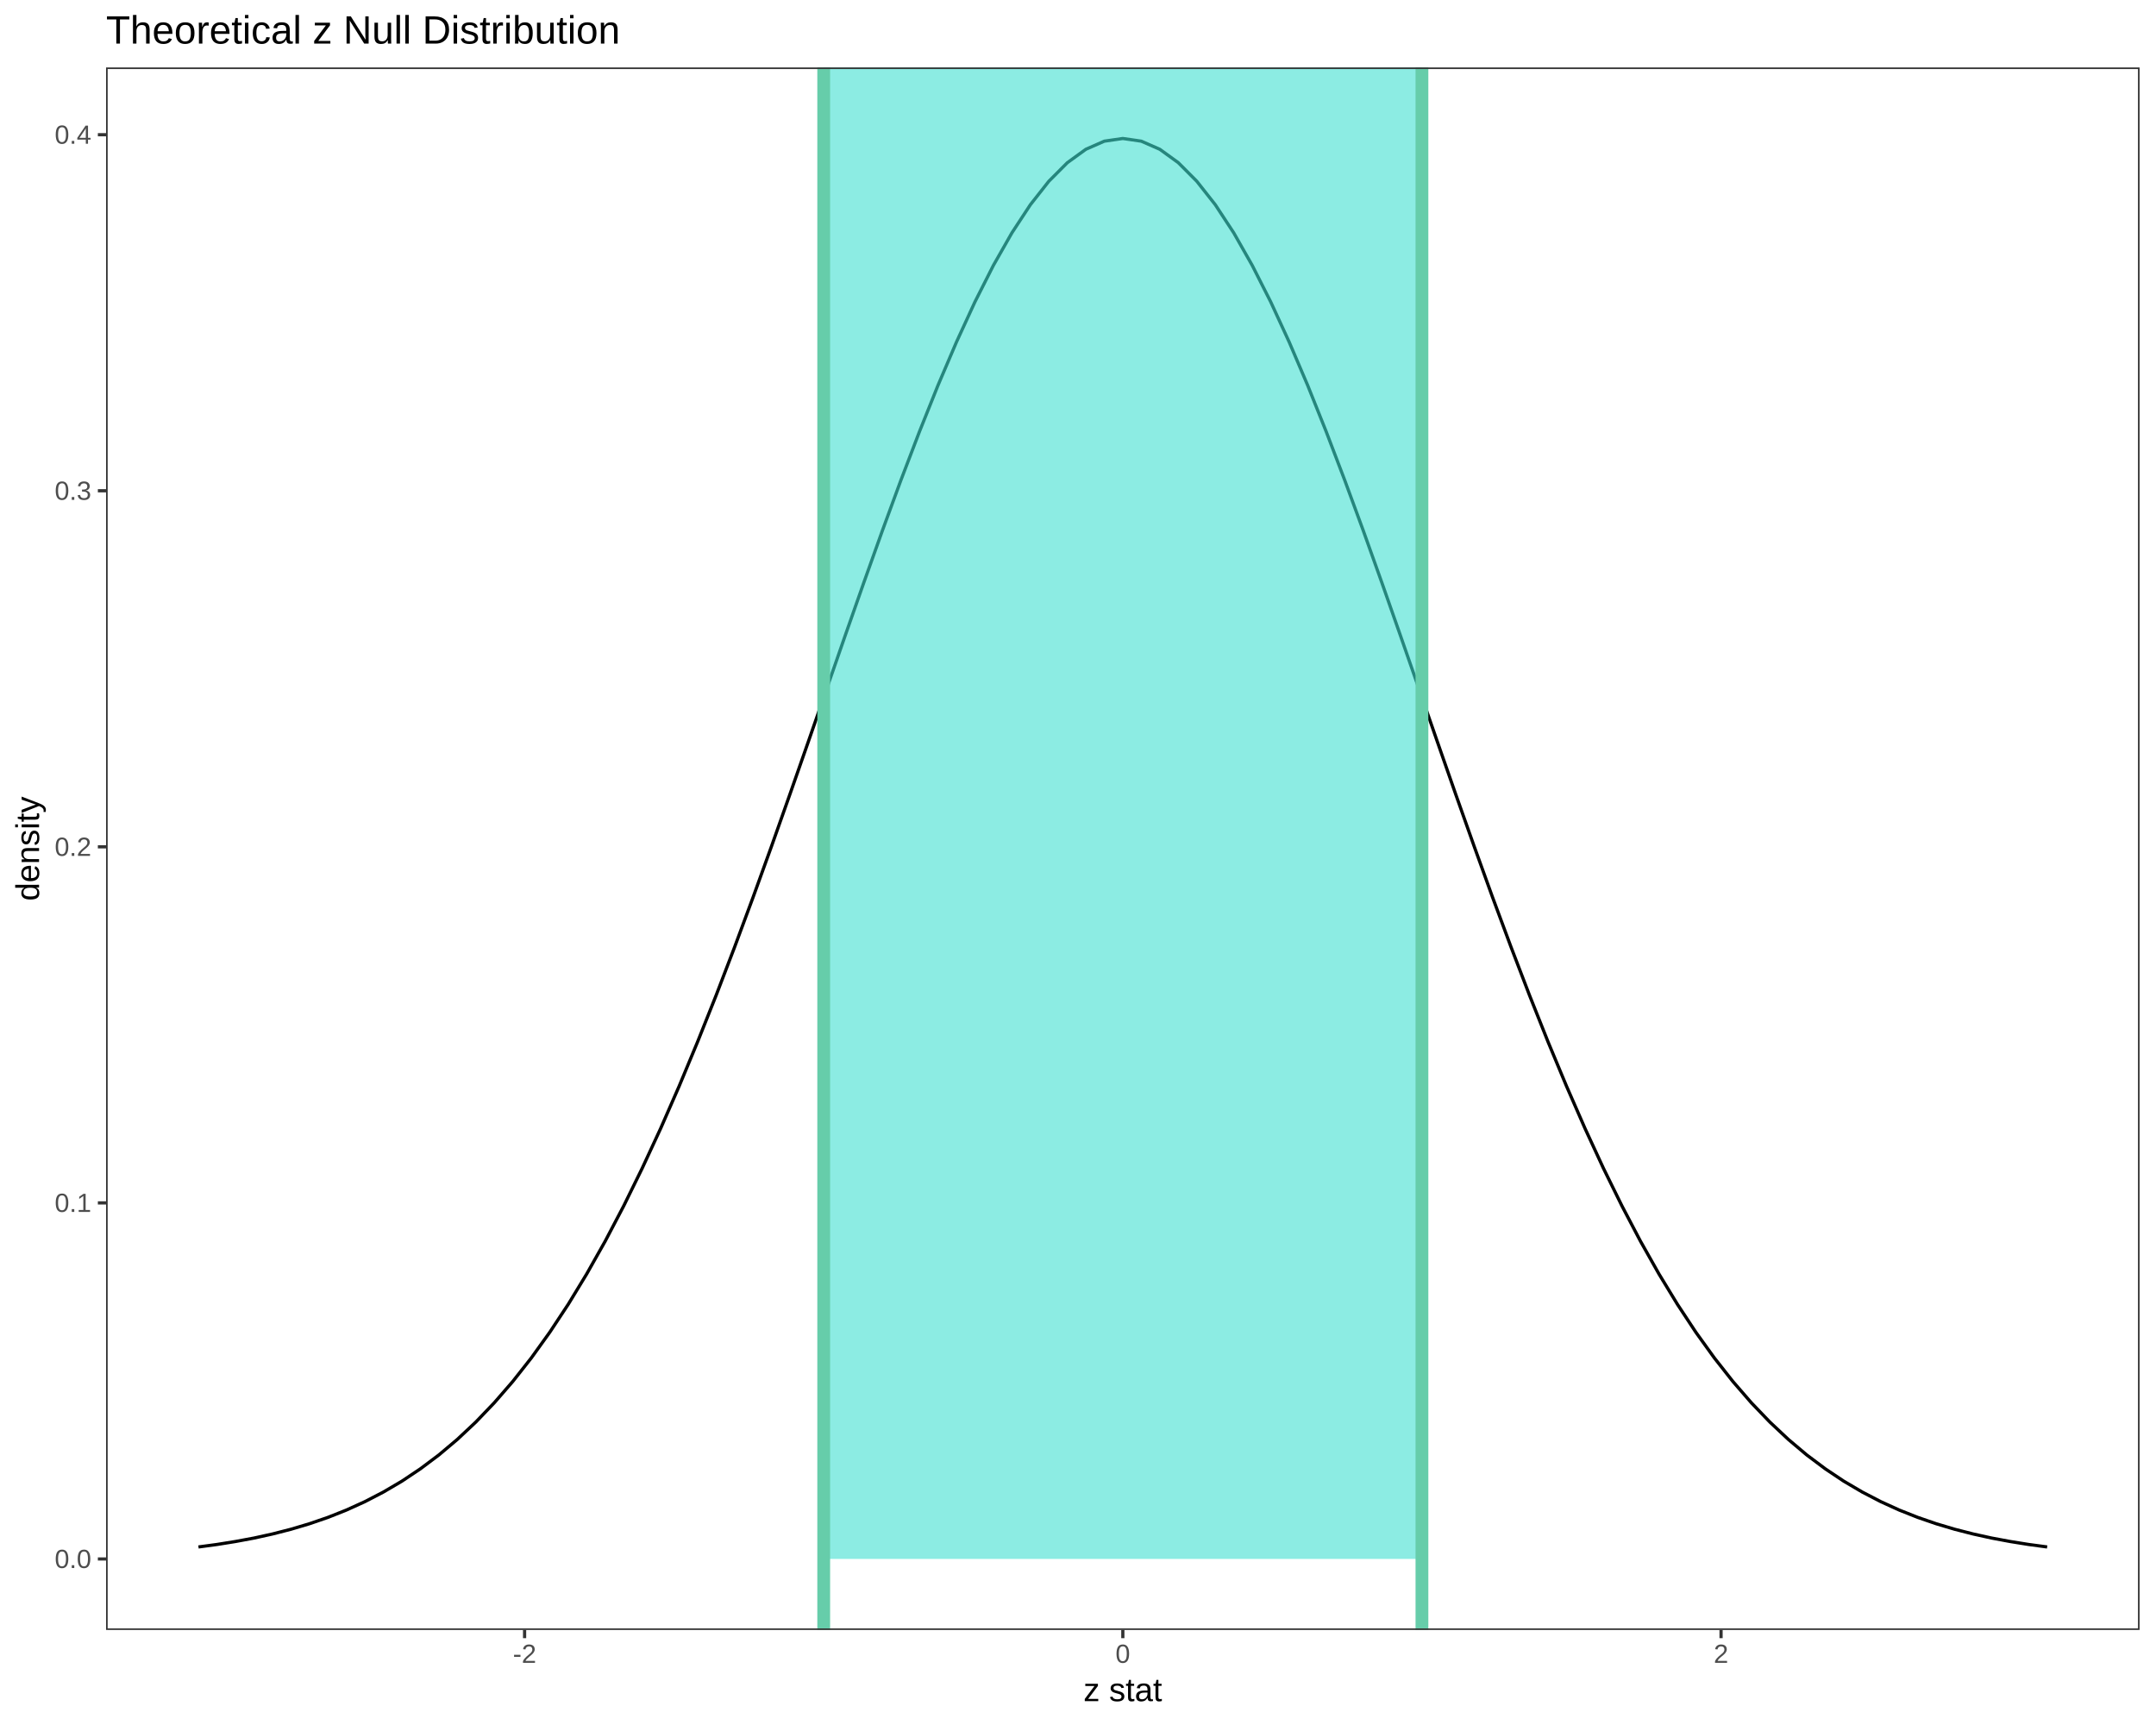
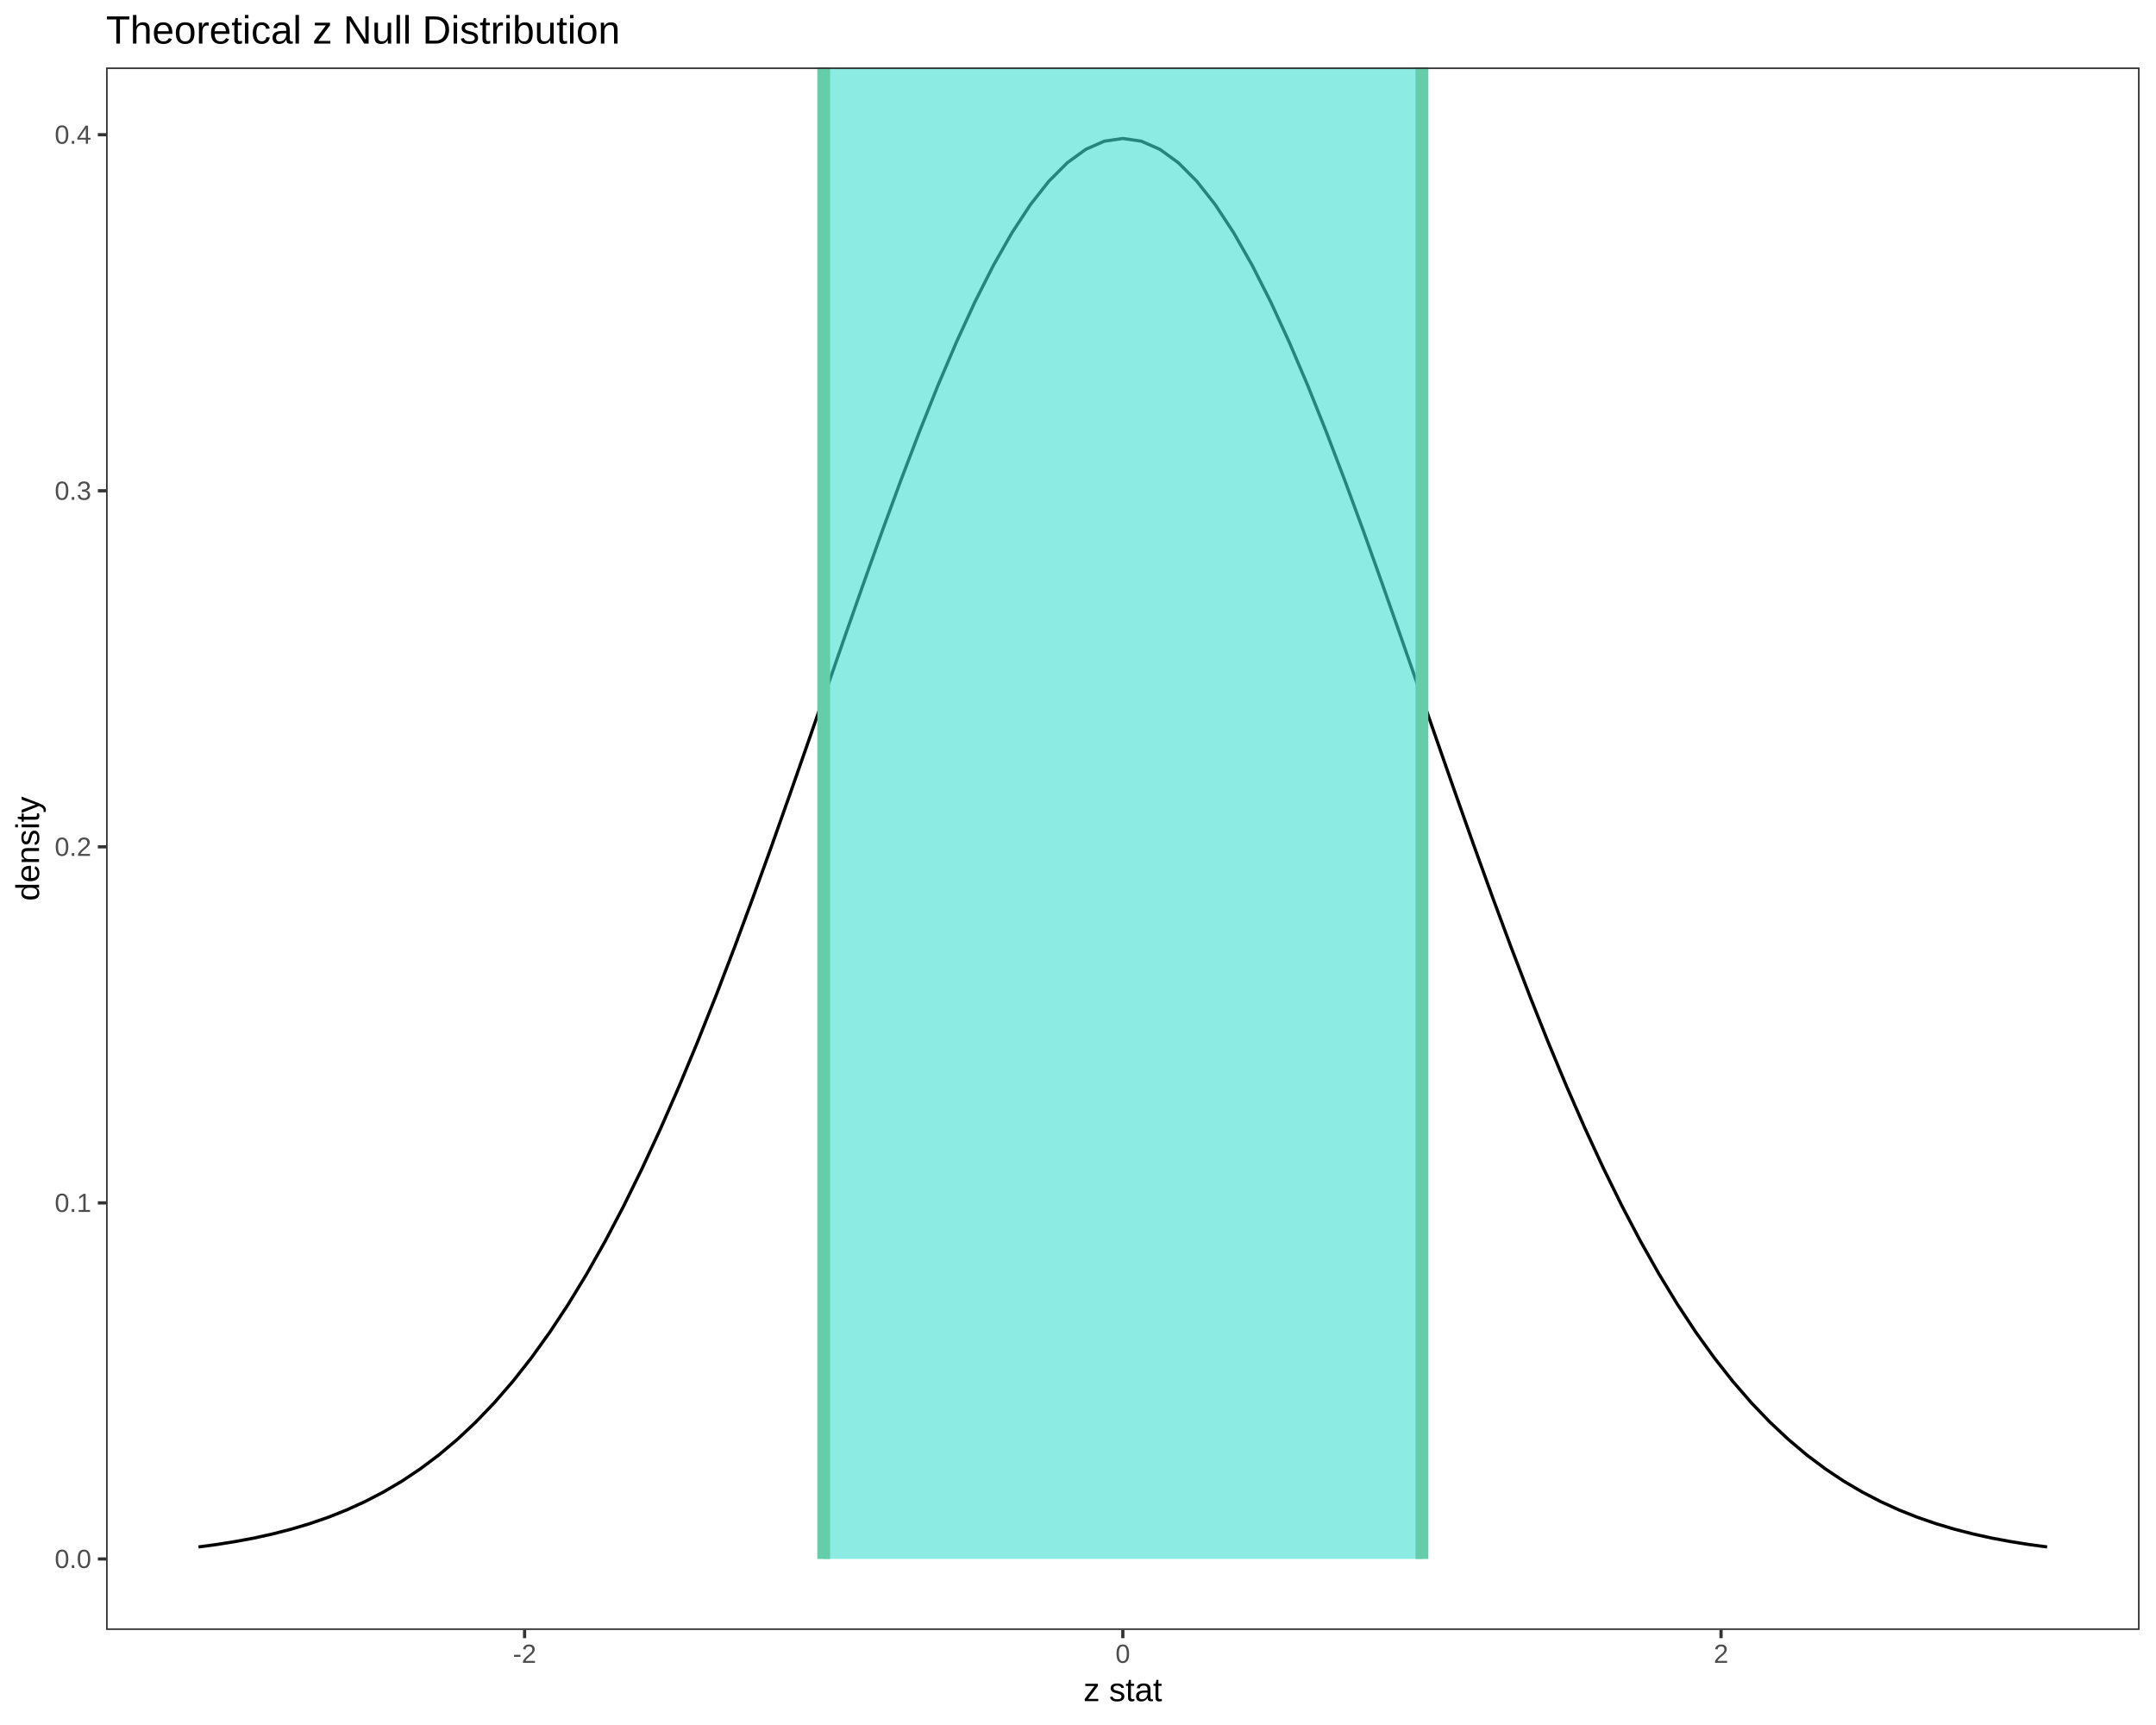
<svg xmlns="http://www.w3.org/2000/svg" viewBox="0 0 720.00 576.00">
  <defs>
    <style type="text/css">
    line, polyline, polygon, path, rect, circle {
      fill: none;
      stroke: #000000;
      stroke-linecap: round;
      stroke-linejoin: round;
      stroke-miterlimit: 10.00;
    }
  </style>
  </defs>
  <rect width="100%" height="100%" style="stroke: none; fill: #FFFFFF;" />
  <rect x="0.00" y="0.00" width="720.00" height="576.00" style="stroke-width: 1.07; stroke: #FFFFFF; fill: #FFFFFF;" />
  <defs>
    <clipPath id="cpMzUuNDJ8NzE0LjUyfDU0NC4yN3wyMi41Mg==">
      <rect x="35.42" y="22.52" width="679.10" height="521.75" />
    </clipPath>
  </defs>
  <rect x="35.42" y="22.52" width="679.10" height="521.75" style="stroke-width: 1.07; stroke: none; fill: #FFFFFF;" clip-path="url(#cpMzUuNDJ8NzE0LjUyfDU0NC4yN3wyMi41Mg==)" />
  <polyline points="66.28,516.55 72.46,515.72 78.63,514.73 84.81,513.58 90.98,512.22 97.15,510.64 103.33,508.80 109.50,506.68 115.67,504.23 121.85,501.42 128.02,498.22 134.20,494.59 140.37,490.47 146.54,485.84 152.72,480.64 158.89,474.85 165.06,468.41 171.24,461.29 177.41,453.46 183.58,444.88 189.76,435.53 195.93,425.39 202.11,414.44 208.28,402.69 214.45,390.13 220.63,376.79 226.80,362.69 232.97,347.86 239.15,332.36 245.32,316.25 251.49,299.61 257.67,282.52 263.84,265.09 270.02,247.43 276.19,229.67 282.36,211.92 288.54,194.35 294.71,177.08 300.88,160.29 307.06,144.11 313.23,128.70 319.41,114.22 325.58,100.81 331.75,88.61 337.93,77.75 344.10,68.35 350.27,60.51 356.45,54.32 362.62,49.85 368.79,47.14 374.97,46.24 381.14,47.14 387.32,49.85 393.49,54.32 399.66,60.51 405.84,68.35 412.01,77.75 418.18,88.61 424.36,100.81 430.53,114.22 436.71,128.70 442.88,144.11 449.05,160.29 455.23,177.08 461.40,194.35 467.57,211.92 473.75,229.67 479.92,247.43 486.09,265.09 492.27,282.52 498.44,299.61 504.62,316.25 510.79,332.36 516.96,347.86 523.14,362.69 529.31,376.79 535.48,390.13 541.66,402.69 547.83,414.44 554.01,425.39 560.18,435.53 566.35,444.88 572.53,453.46 578.70,461.29 584.87,468.41 591.05,474.85 597.22,480.64 603.39,485.84 609.57,490.47 615.74,494.59 621.92,498.22 628.09,501.42 634.26,504.23 640.44,506.68 646.61,508.80 652.78,510.64 658.96,512.22 665.13,513.58 671.30,514.73 677.48,515.72 683.65,516.55 " style="stroke-width: 1.07; stroke-linecap: butt;" clip-path="url(#cpMzUuNDJ8NzE0LjUyfDU0NC4yN3wyMi41Mg==)" />
  <rect x="275.08" y="22.52" width="199.78" height="498.03" style="stroke-width: 1.07; stroke: none; stroke-linecap: butt; fill: #40E0D0; fill-opacity: 0.60;" clip-path="url(#cpMzUuNDJ8NzE0LjUyfDU0NC4yN3wyMi41Mg==)" />
-   <line x1="275.08" y1="544.27" x2="275.08" y2="22.52" style="stroke-width: 4.27; stroke: #66CDAA; stroke-linecap: butt;" clip-path="url(#cpMzUuNDJ8NzE0LjUyfDU0NC4yN3wyMi41Mg==)" />
-   <line x1="474.86" y1="544.27" x2="474.86" y2="22.52" style="stroke-width: 4.27; stroke: #66CDAA; stroke-linecap: butt;" clip-path="url(#cpMzUuNDJ8NzE0LjUyfDU0NC4yN3wyMi41Mg==)" />
+   <line x1="275.08" y1="520.56" x2="275.08" y2="22.52" style="stroke-width: 4.27; stroke: #66CDAA; stroke-linecap: butt;" clip-path="url(#cpMzUuNDJ8NzE0LjUyfDU0NC4yN3wyMi41Mg==)" />
+   <line x1="474.86" y1="520.56" x2="474.86" y2="22.52" style="stroke-width: 4.27; stroke: #66CDAA; stroke-linecap: butt;" clip-path="url(#cpMzUuNDJ8NzE0LjUyfDU0NC4yN3wyMi41Mg==)" />
  <rect x="35.42" y="22.52" width="679.10" height="521.75" style="stroke-width: 1.07; stroke: #333333;" clip-path="url(#cpMzUuNDJ8NzE0LjUyfDU0NC4yN3wyMi41Mg==)" />
  <defs>
    <clipPath id="cpMC4wMHw3MjAuMDB8NTc2LjAwfDAuMDA=">
      <rect x="0.00" y="0.00" width="720.00" height="576.00" />
    </clipPath>
  </defs>
  <g clip-path="url(#cpMC4wMHw3MjAuMDB8NTc2LjAwfDAuMDA=)">
    <text x="18.27" y="523.58" style="font-size: 8.80px; fill: #4D4D4D; font-family: Liberation Sans;" textLength="12.22px" lengthAdjust="spacingAndGlyphs">0.0</text>
  </g>
  <g clip-path="url(#cpMC4wMHw3MjAuMDB8NTc2LjAwfDAuMDA=)">
    <text x="18.27" y="404.68" style="font-size: 8.80px; fill: #4D4D4D; font-family: Liberation Sans;" textLength="12.22px" lengthAdjust="spacingAndGlyphs">0.1</text>
  </g>
  <g clip-path="url(#cpMC4wMHw3MjAuMDB8NTc2LjAwfDAuMDA=)">
    <text x="18.27" y="285.79" style="font-size: 8.80px; fill: #4D4D4D; font-family: Liberation Sans;" textLength="12.22px" lengthAdjust="spacingAndGlyphs">0.2</text>
  </g>
  <g clip-path="url(#cpMC4wMHw3MjAuMDB8NTc2LjAwfDAuMDA=)">
    <text x="18.27" y="166.90" style="font-size: 8.80px; fill: #4D4D4D; font-family: Liberation Sans;" textLength="12.22px" lengthAdjust="spacingAndGlyphs">0.3</text>
  </g>
  <g clip-path="url(#cpMC4wMHw3MjAuMDB8NTc2LjAwfDAuMDA=)">
    <text x="18.27" y="48.00" style="font-size: 8.80px; fill: #4D4D4D; font-family: Liberation Sans;" textLength="12.22px" lengthAdjust="spacingAndGlyphs">0.4</text>
  </g>
  <polyline points="32.68,520.56 35.42,520.56 " style="stroke-width: 1.07; stroke: #333333; stroke-linecap: butt;" clip-path="url(#cpMC4wMHw3MjAuMDB8NTc2LjAwfDAuMDA=)" />
  <polyline points="32.68,401.66 35.42,401.66 " style="stroke-width: 1.07; stroke: #333333; stroke-linecap: butt;" clip-path="url(#cpMC4wMHw3MjAuMDB8NTc2LjAwfDAuMDA=)" />
  <polyline points="32.68,282.77 35.42,282.77 " style="stroke-width: 1.07; stroke: #333333; stroke-linecap: butt;" clip-path="url(#cpMC4wMHw3MjAuMDB8NTc2LjAwfDAuMDA=)" />
  <polyline points="32.68,163.87 35.42,163.87 " style="stroke-width: 1.07; stroke: #333333; stroke-linecap: butt;" clip-path="url(#cpMC4wMHw3MjAuMDB8NTc2LjAwfDAuMDA=)" />
  <polyline points="32.68,44.98 35.42,44.98 " style="stroke-width: 1.07; stroke: #333333; stroke-linecap: butt;" clip-path="url(#cpMC4wMHw3MjAuMDB8NTc2LjAwfDAuMDA=)" />
  <polyline points="175.19,547.01 175.19,544.27 " style="stroke-width: 1.07; stroke: #333333; stroke-linecap: butt;" clip-path="url(#cpMC4wMHw3MjAuMDB8NTc2LjAwfDAuMDA=)" />
  <polyline points="374.97,547.01 374.97,544.27 " style="stroke-width: 1.07; stroke: #333333; stroke-linecap: butt;" clip-path="url(#cpMC4wMHw3MjAuMDB8NTc2LjAwfDAuMDA=)" />
  <polyline points="574.75,547.01 574.75,544.27 " style="stroke-width: 1.07; stroke: #333333; stroke-linecap: butt;" clip-path="url(#cpMC4wMHw3MjAuMDB8NTc2LjAwfDAuMDA=)" />
  <g clip-path="url(#cpMC4wMHw3MjAuMDB8NTc2LjAwfDAuMDA=)">
    <text x="171.28" y="555.25" style="font-size: 8.80px; fill: #4D4D4D; font-family: Liberation Sans;" textLength="7.81px" lengthAdjust="spacingAndGlyphs">-2</text>
  </g>
  <g clip-path="url(#cpMC4wMHw3MjAuMDB8NTc2LjAwfDAuMDA=)">
    <text x="372.52" y="555.25" style="font-size: 8.80px; fill: #4D4D4D; font-family: Liberation Sans;" textLength="4.89px" lengthAdjust="spacingAndGlyphs">0</text>
  </g>
  <g clip-path="url(#cpMC4wMHw3MjAuMDB8NTc2LjAwfDAuMDA=)">
    <text x="572.30" y="555.25" style="font-size: 8.80px; fill: #4D4D4D; font-family: Liberation Sans;" textLength="4.89px" lengthAdjust="spacingAndGlyphs">2</text>
  </g>
  <g clip-path="url(#cpMC4wMHw3MjAuMDB8NTc2LjAwfDAuMDA=)">
    <text x="361.81" y="568.04" style="font-size: 11.00px; font-family: Liberation Sans;" textLength="26.31px" lengthAdjust="spacingAndGlyphs">z stat</text>
  </g>
  <g clip-path="url(#cpMC4wMHw3MjAuMDB8NTc2LjAwfDAuMDA=)">
    <text transform="translate(13.04,300.83) rotate(-90)" style="font-size: 11.00px; font-family: Liberation Sans;" textLength="34.88px" lengthAdjust="spacingAndGlyphs">density</text>
  </g>
  <g clip-path="url(#cpMC4wMHw3MjAuMDB8NTc2LjAwfDAuMDA=)">
    <text x="35.42" y="14.56" style="font-size: 13.20px; font-family: Liberation Sans;" textLength="171.47px" lengthAdjust="spacingAndGlyphs">Theoretical z Null Distribution</text>
  </g>
</svg>
